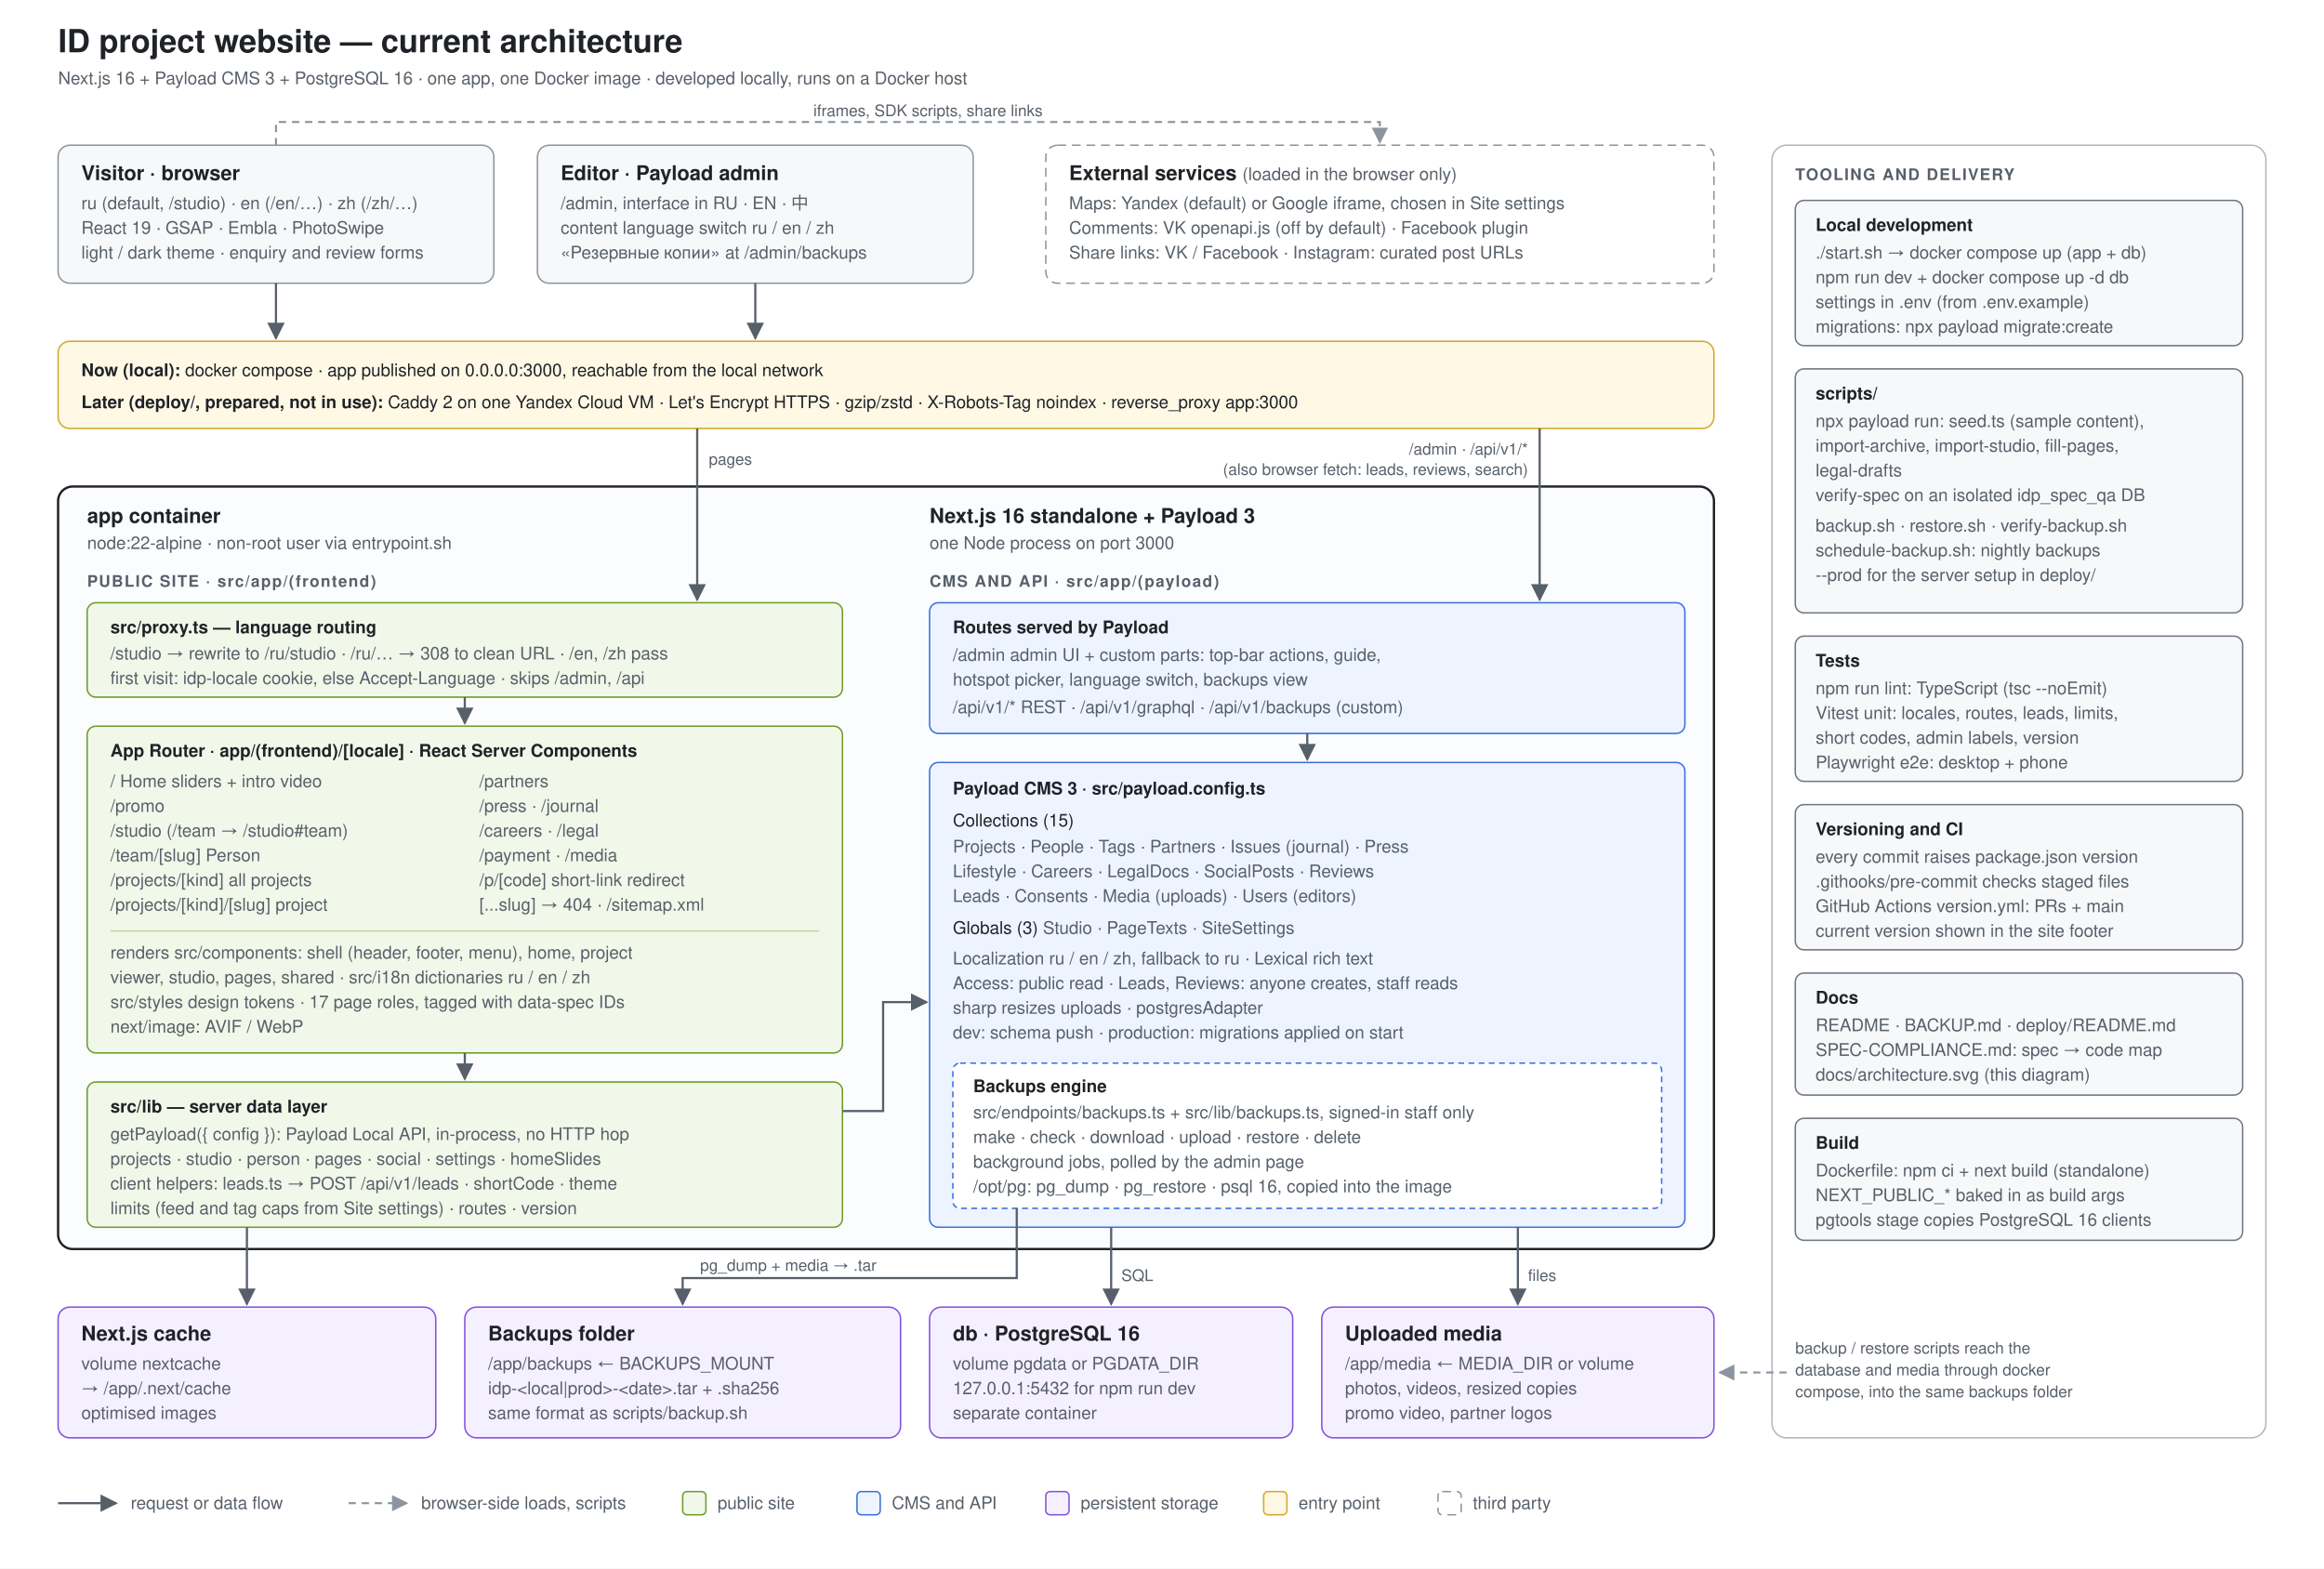
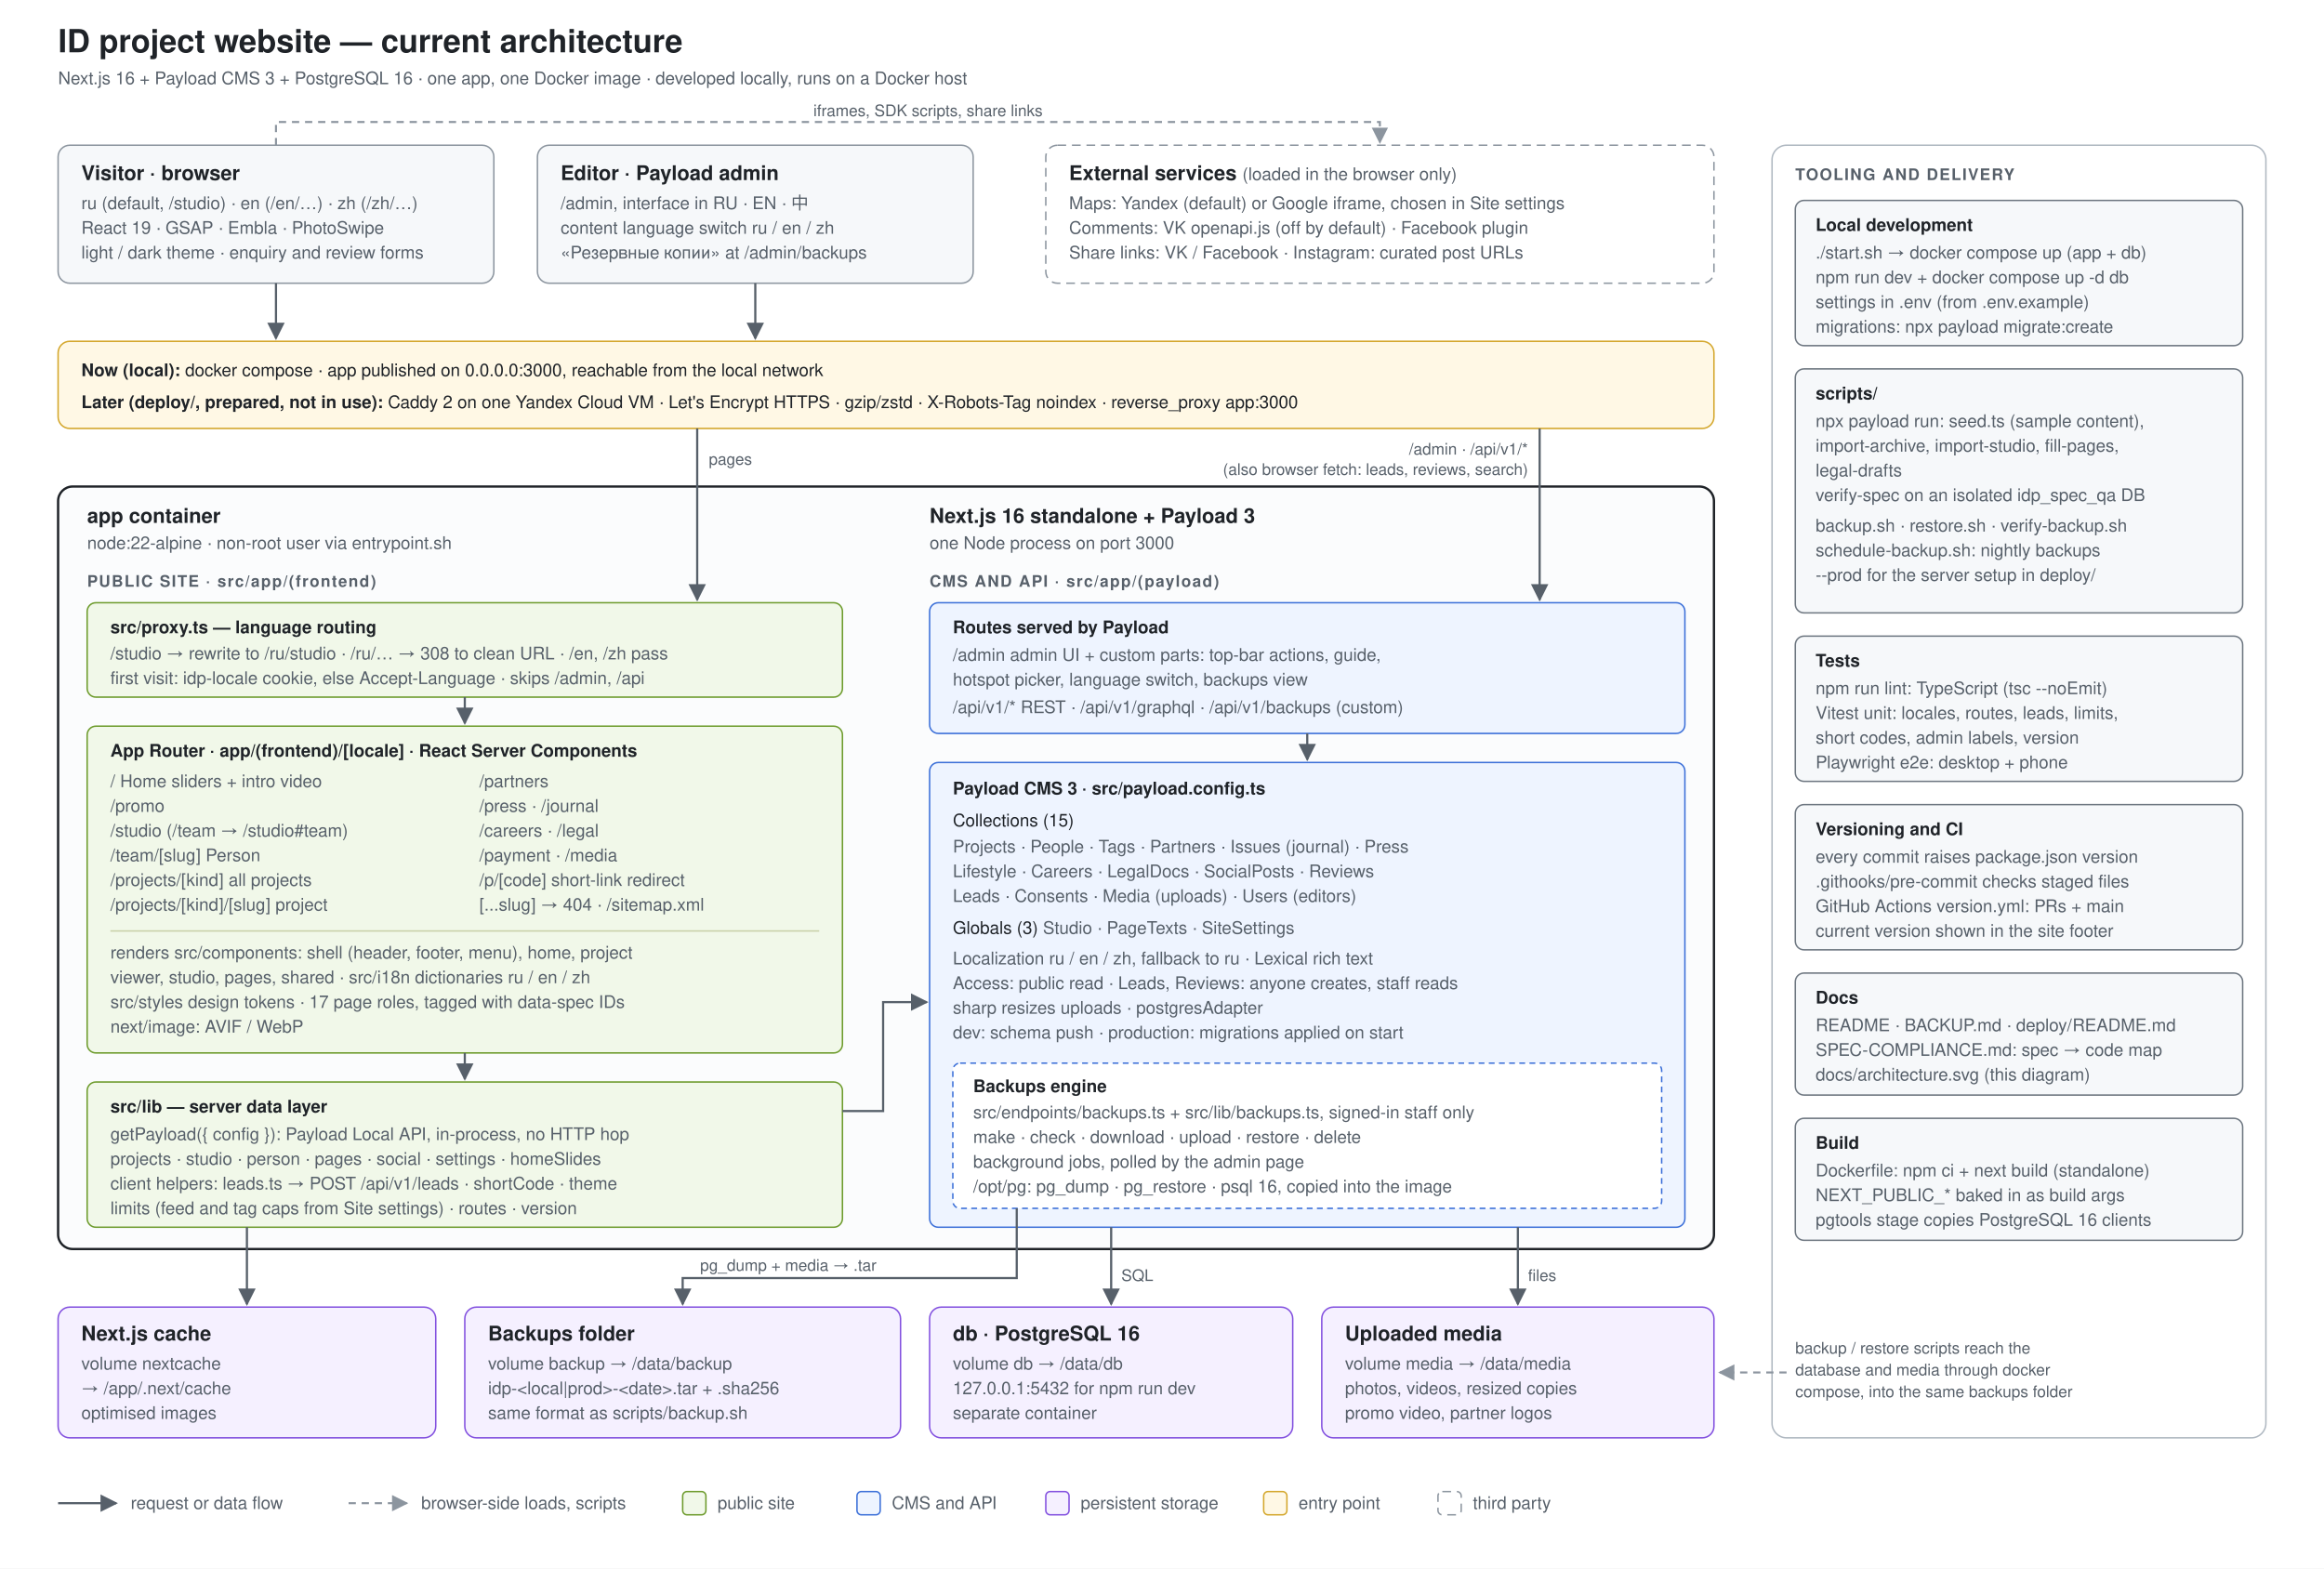
<svg xmlns="http://www.w3.org/2000/svg" viewBox="0 0 1600 1080" width="1600" height="1080" font-family="system-ui, -apple-system, 'Segoe UI', Helvetica, Arial, sans-serif" font-size="12">
  <style>
    .bg { fill: #ffffff; }
    .t { fill: #1f2328; }
    .m { fill: #57606a; }
    .h { font-weight: 700; font-size: 14px; }
    .k { font-weight: 700; font-size: 11px; letter-spacing: .08em; fill: #57606a; }
    .actor { fill: #f6f8fa; stroke: #8c959f; }
    .ext { fill: #ffffff; stroke: #8c959f; stroke-dasharray: 6 4; }
    .edge { fill: #fff8e5; stroke: #d4a72c; }
    .app { fill: #fbfcfd; stroke: #1f2328; stroke-width: 1.6; }
    .site { fill: #f1f8e9; stroke: #6d9b2c; }
    .cms { fill: #eef4ff; stroke: #3b6fd8; }
    .sub { fill: #ffffff; stroke: #3b6fd8; stroke-dasharray: 4 3; }
    .store { fill: #f5f0ff; stroke: #8250df; }
    .tool { fill: #f6f8fa; stroke: #6e7781; }
    .toolbox { fill: #ffffff; stroke: #afb8c1; }
    .sep { stroke: #c9d1a8; }
    .ar { fill: none; stroke: #57606a; stroke-width: 1.5; }
    .ard { fill: none; stroke: #8c959f; stroke-width: 1.4; stroke-dasharray: 5 4; }
    .head { fill: #57606a; }
    .headd { fill: #8c959f; }
    @media (prefers-color-scheme: dark) {
      .bg { fill: #0d1117; }
      .t { fill: #e6edf3; }
      .m, .k { fill: #9198a1; }
      .actor { fill: #161b22; stroke: #6e7681; }
      .ext { fill: #0d1117; stroke: #6e7681; }
      .edge { fill: #2a2112; stroke: #bb8009; }
      .app { fill: #10151c; stroke: #c9d1d9; }
      .site { fill: #16220d; stroke: #7fb33a; }
      .cms { fill: #0f1d33; stroke: #4c8dff; }
      .sub { fill: #0d1117; stroke: #4c8dff; }
      .store { fill: #1d1430; stroke: #a371f7; }
      .tool { fill: #161b22; stroke: #6e7681; }
      .toolbox { fill: #0d1117; stroke: #3d444d; }
      .sep { stroke: #3a4a22; }
      .ar { stroke: #9198a1; }
      .ard { stroke: #6e7681; }
      .head { fill: #9198a1; }
      .headd { fill: #6e7681; }
    }
  </style>
  <defs>
    <marker id="a" viewBox="0 0 10 10" refX="9" refY="5" markerWidth="8" markerHeight="8" orient="auto-start-reverse">
      <path d="M0 0 L10 5 L0 10 z" class="head" />
    </marker>
    <marker id="ad" viewBox="0 0 10 10" refX="9" refY="5" markerWidth="8" markerHeight="8" orient="auto-start-reverse">
      <path d="M0 0 L10 5 L0 10 z" class="headd" />
    </marker>
  </defs>
  <rect class="bg" x="0" y="0" width="1600" height="1080" />
  <text x="40" y="36" class="t" font-size="22" font-weight="700">ID project website — current architecture</text>
  <text x="40" y="58" class="m">Next.js 16 + Payload CMS 3 + PostgreSQL 16 · one app, one Docker image · developed locally, runs on a Docker host</text>
  <rect class="actor" x="40" y="100" width="300" height="95" rx="8" />
  <text x="56" y="124" class="t h">Visitor · browser</text>
  <text x="56" y="144" class="m">ru (default, /studio) · en (/en/…) · zh (/zh/…)</text>
  <text x="56" y="161" class="m">React 19 · GSAP · Embla · PhotoSwipe</text>
  <text x="56" y="178" class="m">light / dark theme · enquiry and review forms</text>
  <rect class="actor" x="370" y="100" width="300" height="95" rx="8" />
  <text x="386" y="124" class="t h">Editor · Payload admin</text>
  <text x="386" y="144" class="m">/admin, interface in RU · EN · 中</text>
  <text x="386" y="161" class="m">content language switch ru / en / zh</text>
  <text x="386" y="178" class="m">«Резервные копии» at /admin/backups</text>
  <rect class="ext" x="720" y="100" width="460" height="95" rx="8" />
  <text x="736" y="124" class="t h">External services <tspan class="m" font-weight="400" font-size="12">(loaded in the browser only)</tspan>
  </text>
  <text x="736" y="144" class="m">Maps: Yandex (default) or Google iframe, chosen in Site settings</text>
  <text x="736" y="161" class="m">Comments: VK openapi.js (off by default) · Facebook plugin</text>
  <text x="736" y="178" class="m">Share links: VK / Facebook · Instagram: curated post URLs</text>
  <path class="ard" d="M190 100 V84 H950 V98" marker-end="url(#ad)" />
  <text x="560" y="80" class="m" font-size="11">iframes, SDK scripts, share links</text>
  <rect class="edge" x="40" y="235" width="1140" height="60" rx="8" />
  <text x="56" y="259" class="t">
    <tspan font-weight="700">Now (local):</tspan> docker compose · app published on 0.0.0.0:3000, reachable from the local network</text>
  <text x="56" y="281" class="t">
    <tspan font-weight="700">Later (deploy/, prepared, not in use):</tspan> Caddy 2 on one Yandex Cloud VM · Let's Encrypt HTTPS · gzip/zstd · X-Robots-Tag noindex · reverse_proxy app:3000</text>
  <path class="ar" d="M190 195 V233" marker-end="url(#a)" />
  <path class="ar" d="M520 195 V233" marker-end="url(#a)" />
  <rect class="app" x="40" y="335" width="1140" height="525" rx="10" />
  <text x="60" y="360" class="t h">app container</text>
  <text x="60" y="378" class="m">node:22-alpine · non-root user via entrypoint.sh</text>
  <text x="640" y="360" class="t h">Next.js 16 standalone + Payload 3</text>
  <text x="640" y="378" class="m">one Node process on port 3000</text>
  <text x="60" y="404" class="k">PUBLIC SITE · src/app/(frontend)</text>
  <text x="640" y="404" class="k">CMS AND API · src/app/(payload)</text>
  <path class="ar" d="M480 295 V413" marker-end="url(#a)" />
  <text x="488" y="320" class="m" font-size="11">pages</text>
  <path class="ar" d="M1060 295 V413" marker-end="url(#a)" />
  <text x="1052" y="313" class="m" font-size="11" text-anchor="end">/admin · /api/v1/*</text>
  <text x="1052" y="327" class="m" font-size="11" text-anchor="end">(also browser fetch: leads, reviews, search)</text>
  <rect class="site" x="60" y="415" width="520" height="65" rx="6" />
  <text x="76" y="436" class="t" font-weight="700">src/proxy.ts — language routing</text>
  <text x="76" y="454" class="m">/studio → rewrite to /ru/studio · /ru/… → 308 to clean URL · /en, /zh pass</text>
  <text x="76" y="471" class="m">first visit: idp-locale cookie, else Accept-Language · skips /admin, /api</text>
  <path class="ar" d="M320 480 V498" marker-end="url(#a)" />
  <rect class="site" x="60" y="500" width="520" height="225" rx="6" />
  <text x="76" y="521" class="t" font-weight="700">App Router · app/(frontend)/[locale] · React Server Components</text>
  <text x="76" y="542" class="m">/  Home sliders + intro video</text>
  <text x="76" y="559" class="m">/promo</text>
  <text x="76" y="576" class="m">/studio  (/team → /studio#team)</text>
  <text x="76" y="593" class="m">/team/[slug]  Person</text>
  <text x="76" y="610" class="m">/projects/[kind]  all projects</text>
  <text x="76" y="627" class="m">/projects/[kind]/[slug]  project</text>
  <text x="330" y="542" class="m">/partners</text>
  <text x="330" y="559" class="m">/press · /journal</text>
  <text x="330" y="576" class="m">/careers · /legal</text>
  <text x="330" y="593" class="m">/payment · /media</text>
  <text x="330" y="610" class="m">/p/[code]  short-link redirect</text>
  <text x="330" y="627" class="m">[...slug] → 404 · /sitemap.xml</text>
  <line class="sep" x1="76" y1="641" x2="564" y2="641" />
  <text x="76" y="660" class="m">renders src/components: shell (header, footer, menu), home, project</text>
  <text x="76" y="677" class="m">viewer, studio, pages, shared · src/i18n dictionaries ru / en / zh</text>
  <text x="76" y="694" class="m">src/styles design tokens · 17 page roles, tagged with data-spec IDs</text>
  <text x="76" y="711" class="m">next/image: AVIF / WebP</text>
  <path class="ar" d="M320 725 V743" marker-end="url(#a)" />
  <rect class="site" x="60" y="745" width="520" height="100" rx="6" />
  <text x="76" y="766" class="t" font-weight="700">src/lib — server data layer</text>
  <text x="76" y="785" class="m">getPayload({ config }): Payload Local API, in-process, no HTTP hop</text>
  <text x="76" y="802" class="m">projects · studio · person · pages · social · settings · homeSlides</text>
  <text x="76" y="819" class="m">client helpers: leads.ts → POST /api/v1/leads · shortCode · theme</text>
  <text x="76" y="836" class="m">limits (feed and tag caps from Site settings) · routes · version</text>
  <path class="ar" d="M580 765 H608 V690 H638" marker-end="url(#a)" />
  <rect class="cms" x="640" y="415" width="520" height="90" rx="6" />
  <text x="656" y="436" class="t" font-weight="700">Routes served by Payload</text>
  <text x="656" y="455" class="m">/admin  admin UI + custom parts: top-bar actions, guide,</text>
  <text x="656" y="472" class="m">            hotspot picker, language switch, backups view</text>
  <text x="656" y="491" class="m">/api/v1/*  REST · /api/v1/graphql · /api/v1/backups (custom)</text>
  <path class="ar" d="M900 505 V523" marker-end="url(#a)" />
  <rect class="cms" x="640" y="525" width="520" height="320" rx="6" />
  <text x="656" y="547" class="t" font-weight="700">Payload CMS 3 · src/payload.config.ts</text>
  <text x="656" y="569" class="t">Collections (15)</text>
  <text x="656" y="587" class="m">Projects · People · Tags · Partners · Issues (journal) · Press</text>
  <text x="656" y="604" class="m">Lifestyle · Careers · LegalDocs · SocialPosts · Reviews</text>
  <text x="656" y="621" class="m">Leads · Consents · Media (uploads) · Users (editors)</text>
  <text x="656" y="643" class="t">Globals (3) <tspan class="m">Studio · PageTexts · SiteSettings</tspan>
  </text>
  <text x="656" y="664" class="m">Localization ru / en / zh, fallback to ru · Lexical rich text</text>
  <text x="656" y="681" class="m">Access: public read · Leads, Reviews: anyone creates, staff reads</text>
  <text x="656" y="698" class="m">sharp resizes uploads · postgresAdapter</text>
  <text x="656" y="715" class="m">dev: schema push · production: migrations applied on start</text>
  <rect class="sub" x="656" y="732" width="488" height="100" rx="5" />
  <text x="670" y="752" class="t" font-weight="700">Backups engine</text>
  <text x="670" y="770" class="m">src/endpoints/backups.ts + src/lib/backups.ts, signed-in staff only</text>
  <text x="670" y="787" class="m">make · check · download · upload · restore · delete</text>
  <text x="670" y="804" class="m">background jobs, polled by the admin page</text>
  <text x="670" y="821" class="m">/opt/pg: pg_dump · pg_restore · psql 16, copied into the image</text>
  <rect class="store" x="40" y="900" width="260" height="90" rx="8" />
  <text x="56" y="923" class="t h">Next.js cache</text>
  <text x="56" y="943" class="m">volume nextcache</text>
  <text x="56" y="960" class="m">→ /app/.next/cache</text>
  <text x="56" y="977" class="m">optimised images</text>
  <rect class="store" x="320" y="900" width="300" height="90" rx="8" />
  <text x="336" y="923" class="t h">Backups folder</text>
-   <text x="336" y="943" class="m">/app/backups ← BACKUPS_MOUNT</text>
+   <text x="336" y="943" class="m">volume backup → /data/backup</text>
  <text x="336" y="960" class="m">idp-&lt;local|prod&gt;-&lt;date&gt;.tar + .sha256</text>
  <text x="336" y="977" class="m">same format as scripts/backup.sh</text>
  <rect class="store" x="640" y="900" width="250" height="90" rx="8" />
  <text x="656" y="923" class="t h">db · PostgreSQL 16</text>
-   <text x="656" y="943" class="m">volume pgdata or PGDATA_DIR</text>
+   <text x="656" y="943" class="m">volume db → /data/db</text>
  <text x="656" y="960" class="m">127.0.0.1:5432 for npm run dev</text>
  <text x="656" y="977" class="m">separate container</text>
  <rect class="store" x="910" y="900" width="270" height="90" rx="8" />
  <text x="926" y="923" class="t h">Uploaded media</text>
-   <text x="926" y="943" class="m">/app/media ← MEDIA_DIR or volume</text>
+   <text x="926" y="943" class="m">volume media → /data/media</text>
  <text x="926" y="960" class="m">photos, videos, resized copies</text>
  <text x="926" y="977" class="m">promo video, partner logos</text>
  <path class="ar" d="M170 845 V898" marker-end="url(#a)" />
  <path class="ar" d="M765 845 V898" marker-end="url(#a)" />
  <text x="772" y="882" class="m" font-size="11">SQL</text>
  <path class="ar" d="M1045 845 V898" marker-end="url(#a)" />
  <text x="1052" y="882" class="m" font-size="11">files</text>
  <path class="ar" d="M700 832 V880 H470 V898" marker-end="url(#a)" />
  <text x="482" y="875" class="m" font-size="11">pg_dump + media → .tar</text>
  <rect class="toolbox" x="1220" y="100" width="340" height="890" rx="10" />
  <text x="1236" y="124" class="k">TOOLING AND DELIVERY</text>
  <rect class="tool" x="1236" y="138" width="308" height="100" rx="6" />
  <text x="1250" y="159" class="t" font-weight="700">Local development</text>
  <text x="1250" y="178" class="m">./start.sh → docker compose up (app + db)</text>
  <text x="1250" y="195" class="m">npm run dev + docker compose up -d db</text>
  <text x="1250" y="212" class="m">settings in .env (from .env.example)</text>
  <text x="1250" y="229" class="m">migrations: npx payload migrate:create</text>
  <rect class="tool" x="1236" y="254" width="308" height="168" rx="6" />
  <text x="1250" y="275" class="t" font-weight="700">scripts/</text>
  <text x="1250" y="294" class="m">npx payload run: seed.ts (sample content),</text>
  <text x="1250" y="311" class="m">import-archive, import-studio, fill-pages,</text>
  <text x="1250" y="328" class="m">legal-drafts</text>
  <text x="1250" y="345" class="m">verify-spec on an isolated idp_spec_qa DB</text>
  <text x="1250" y="366" class="m">backup.sh · restore.sh · verify-backup.sh</text>
  <text x="1250" y="383" class="m">schedule-backup.sh: nightly backups</text>
  <text x="1250" y="400" class="m">--prod for the server setup in deploy/</text>
  <rect class="tool" x="1236" y="438" width="308" height="100" rx="6" />
  <text x="1250" y="459" class="t" font-weight="700">Tests</text>
  <text x="1250" y="478" class="m">npm run lint: TypeScript (tsc --noEmit)</text>
  <text x="1250" y="495" class="m">Vitest unit: locales, routes, leads, limits,</text>
  <text x="1250" y="512" class="m">short codes, admin labels, version</text>
  <text x="1250" y="529" class="m">Playwright e2e: desktop + phone</text>
  <rect class="tool" x="1236" y="554" width="308" height="100" rx="6" />
  <text x="1250" y="575" class="t" font-weight="700">Versioning and CI</text>
  <text x="1250" y="594" class="m">every commit raises package.json version</text>
  <text x="1250" y="611" class="m">.githooks/pre-commit checks staged files</text>
  <text x="1250" y="628" class="m">GitHub Actions version.yml: PRs + main</text>
  <text x="1250" y="645" class="m">current version shown in the site footer</text>
  <rect class="tool" x="1236" y="670" width="308" height="84" rx="6" />
  <text x="1250" y="691" class="t" font-weight="700">Docs</text>
  <text x="1250" y="710" class="m">README · BACKUP.md · deploy/README.md</text>
  <text x="1250" y="727" class="m">SPEC-COMPLIANCE.md: spec → code map</text>
  <text x="1250" y="744" class="m">docs/architecture.svg (this diagram)</text>
  <rect class="tool" x="1236" y="770" width="308" height="84" rx="6" />
  <text x="1250" y="791" class="t" font-weight="700">Build</text>
  <text x="1250" y="810" class="m">Dockerfile: npm ci + next build (standalone)</text>
  <text x="1250" y="827" class="m">NEXT_PUBLIC_* baked in as build args</text>
  <text x="1250" y="844" class="m">pgtools stage copies PostgreSQL 16 clients</text>
  <text x="1236" y="932" class="m" font-size="11">backup / restore scripts reach the</text>
  <text x="1236" y="947" class="m" font-size="11">database and media through docker</text>
  <text x="1236" y="962" class="m" font-size="11">compose, into the same backups folder</text>
  <path class="ard" d="M1230 945 H1184" marker-end="url(#ad)" />
  <path class="ar" d="M40 1035 H80" marker-end="url(#a)" />
  <text x="90" y="1039" class="m">request or data flow</text>
  <path class="ard" d="M240 1035 H280" marker-end="url(#ad)" />
  <text x="290" y="1039" class="m">browser-side loads, scripts</text>
  <rect class="site" x="470" y="1027" width="16" height="16" rx="3" />
  <text x="494" y="1039" class="m">public site</text>
  <rect class="cms" x="590" y="1027" width="16" height="16" rx="3" />
  <text x="614" y="1039" class="m">CMS and API</text>
  <rect class="store" x="720" y="1027" width="16" height="16" rx="3" />
  <text x="744" y="1039" class="m">persistent storage</text>
  <rect class="edge" x="870" y="1027" width="16" height="16" rx="3" />
  <text x="894" y="1039" class="m">entry point</text>
  <rect class="ext" x="990" y="1027" width="16" height="16" rx="3" />
  <text x="1014" y="1039" class="m">third party</text>
</svg>
